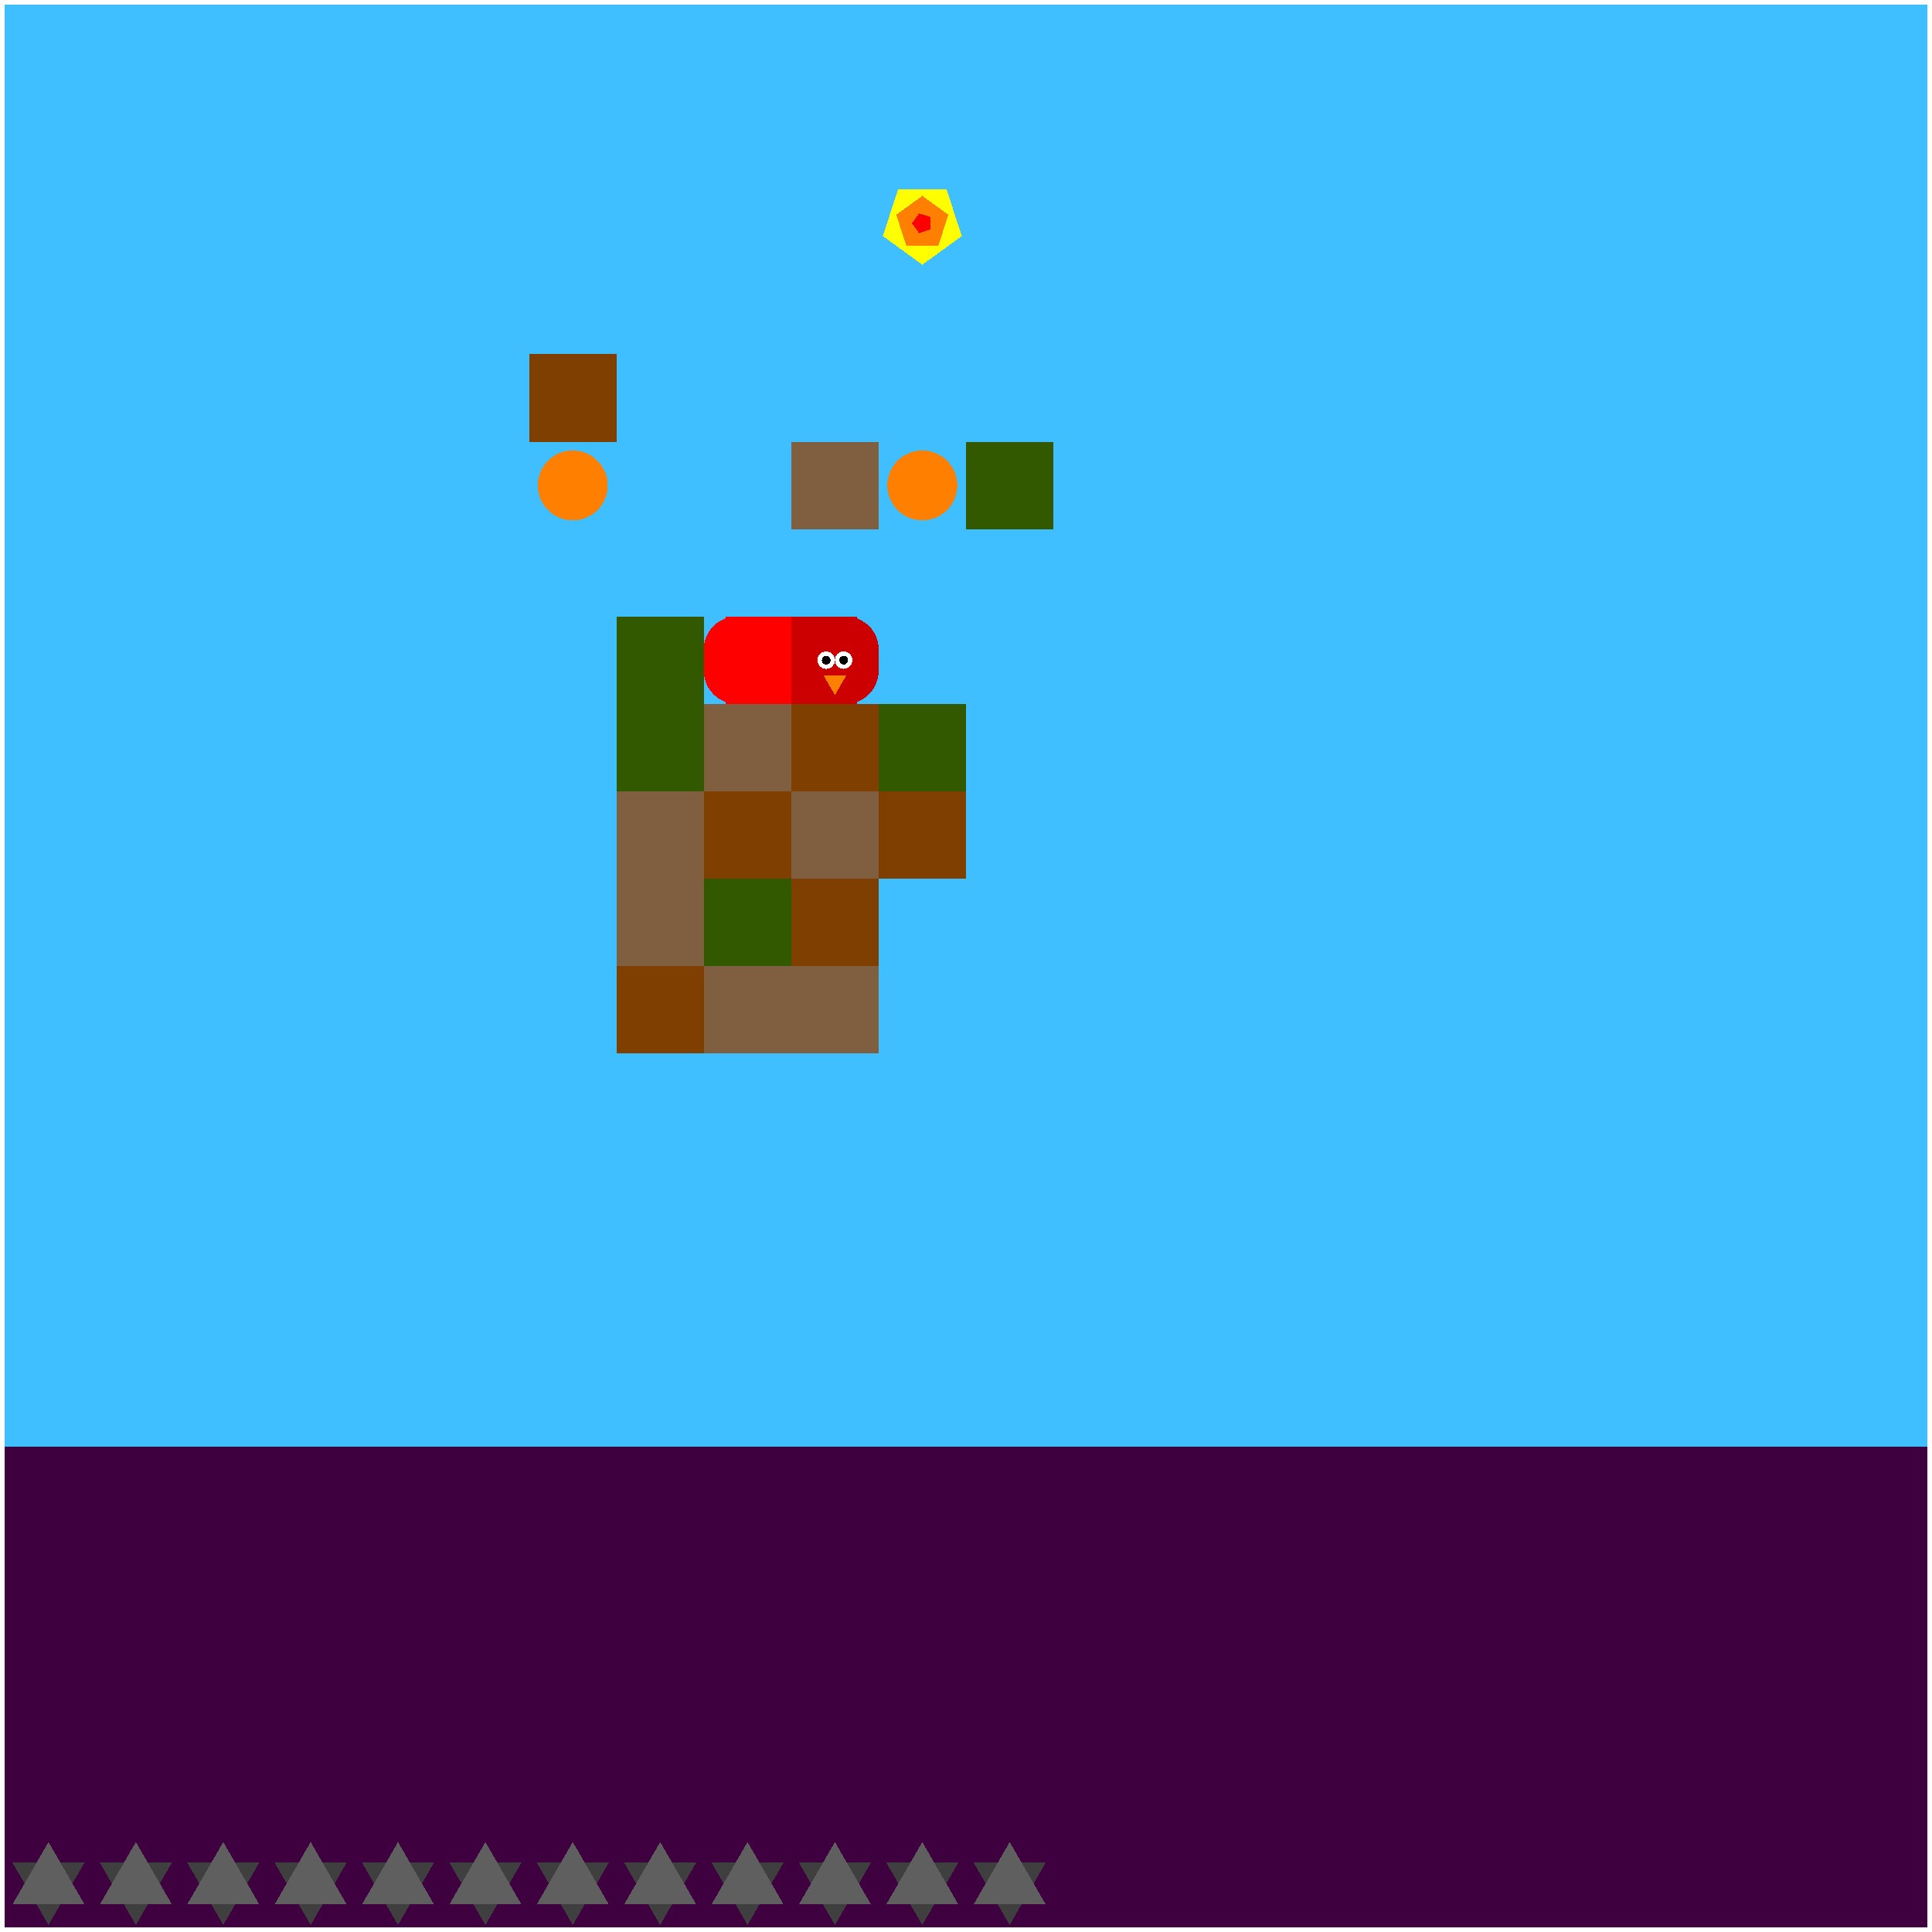
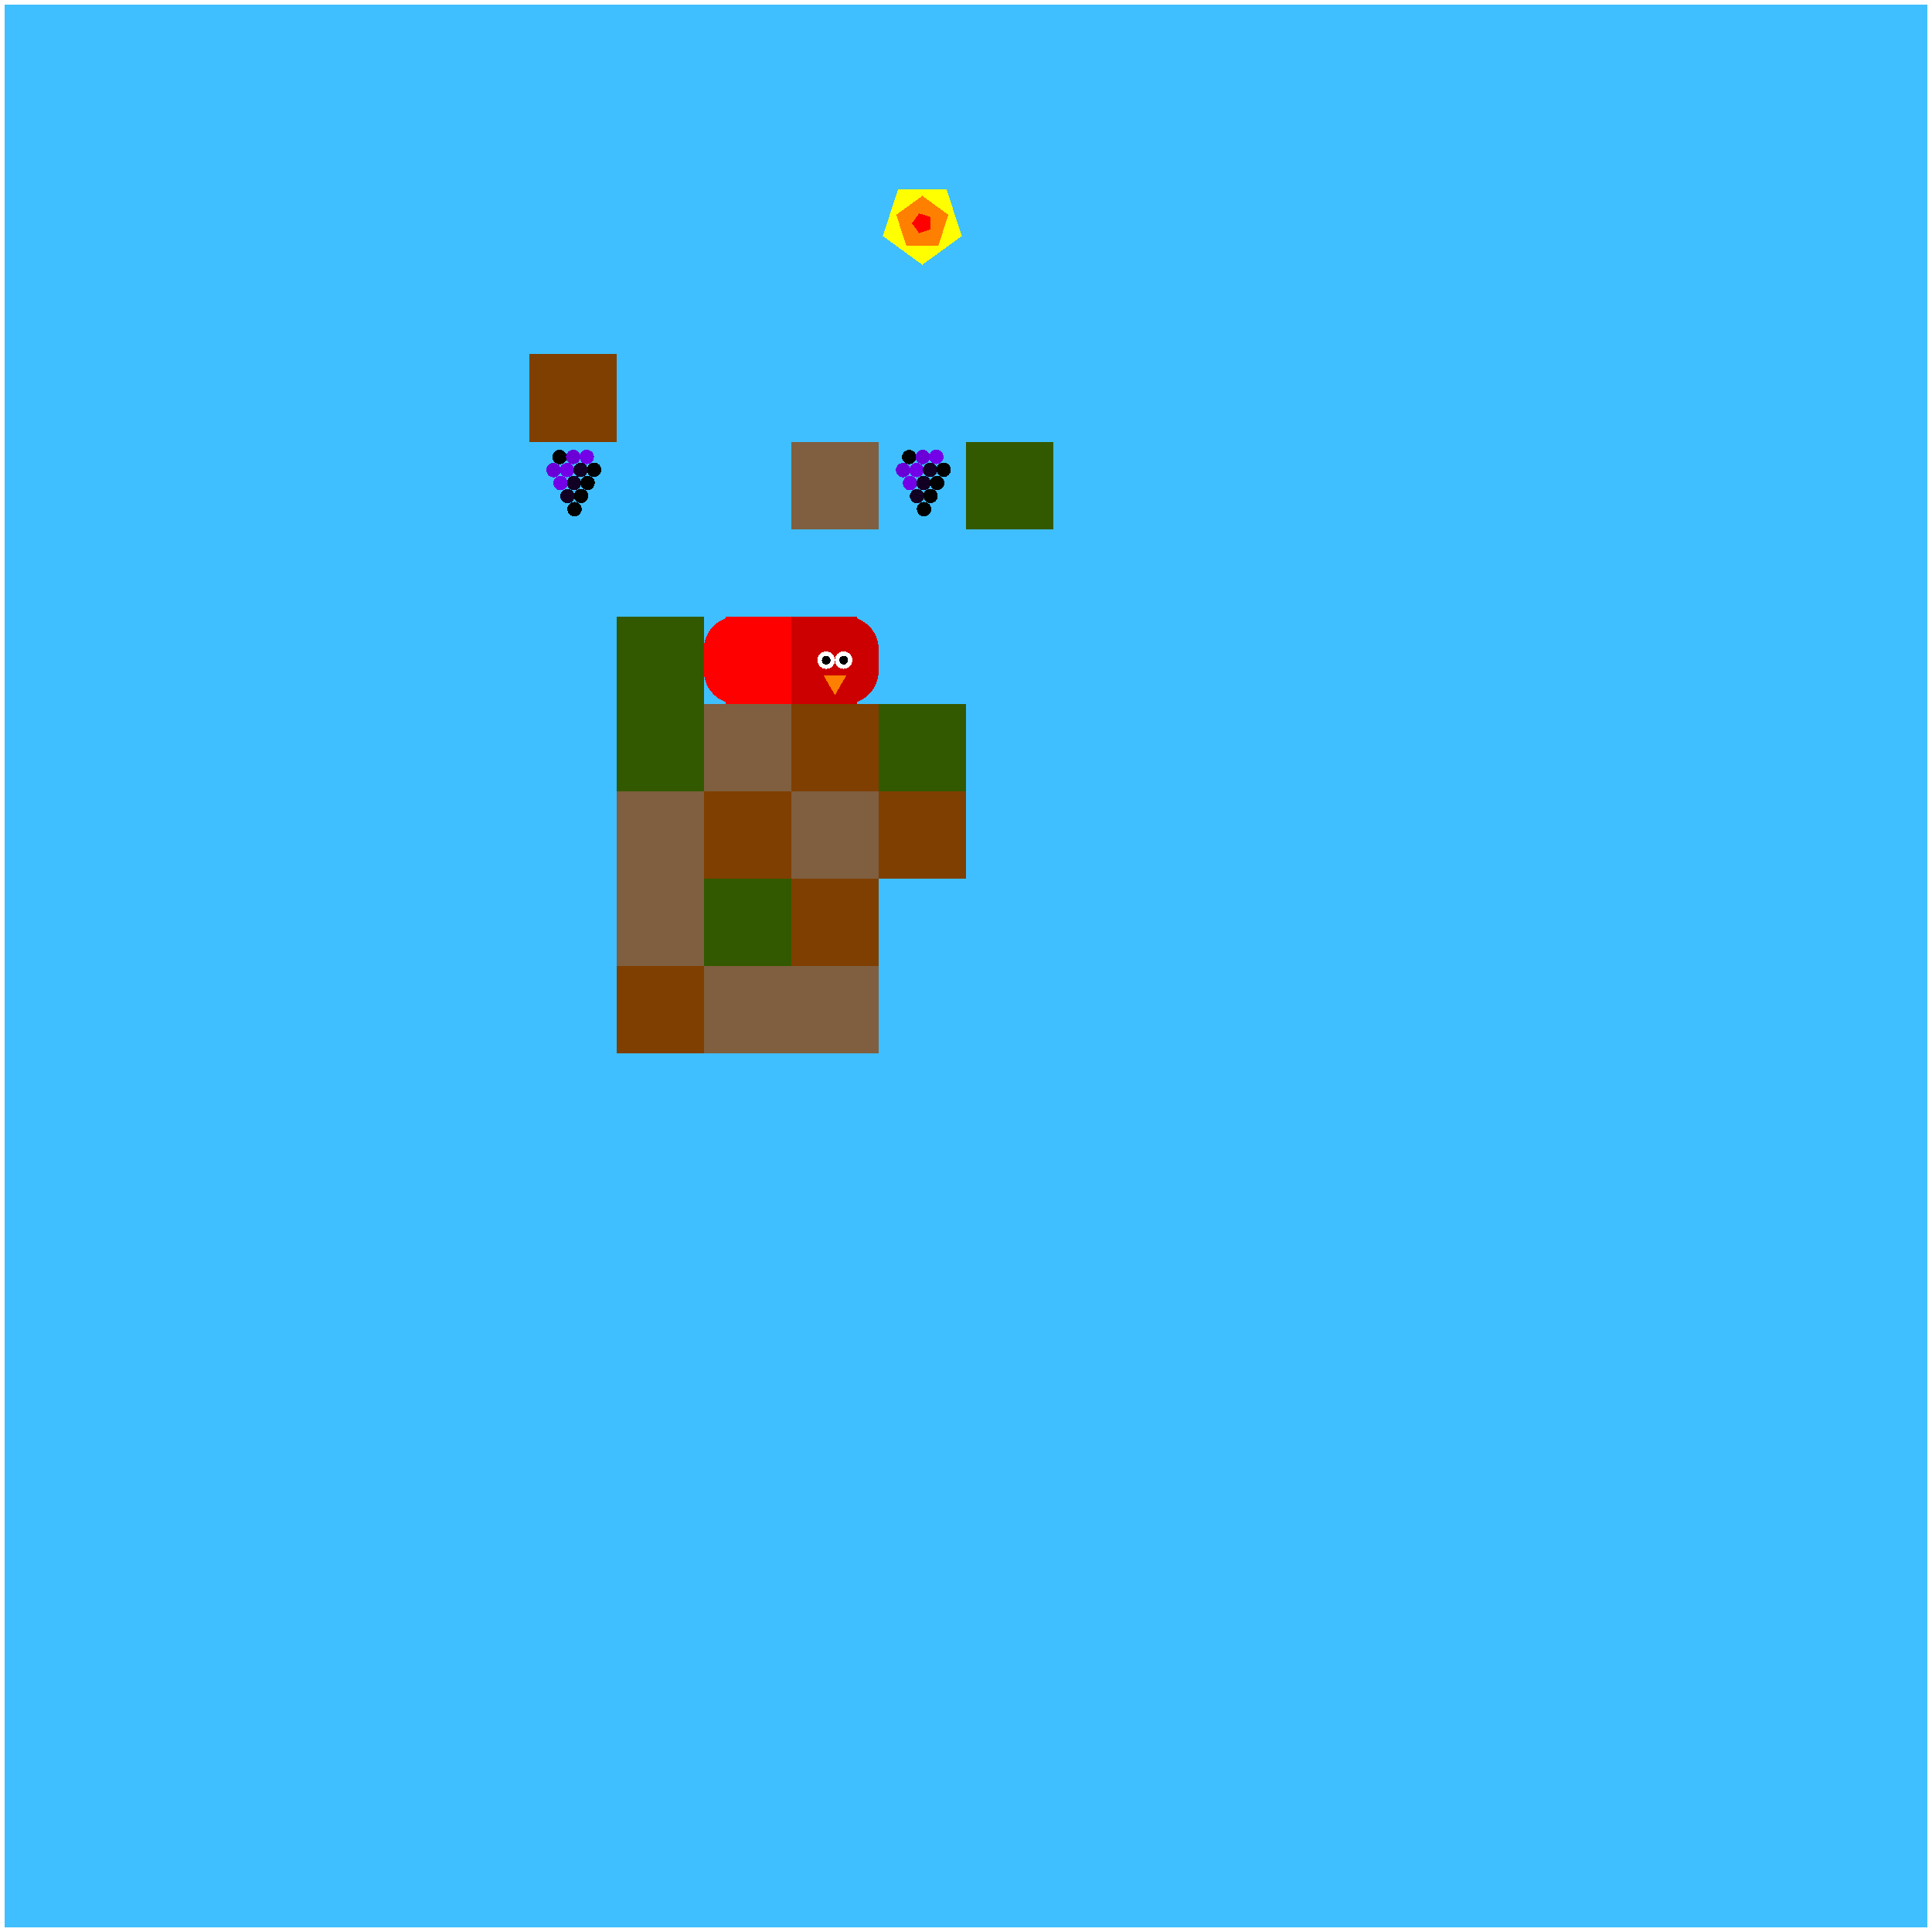
<svg xmlns="http://www.w3.org/2000/svg" version="1.1" width="403" height="403" viewBox="-1 -1 402 402" preserveAspectRatio="none" shape-rendering="crispEdges">
-   <rect x="0" y="0" width="400" height="300" style="fill:rgb(63,191,255);" />
-   <rect x="0" y="300" width="400" height="100" style="fill:rgb(63,0,63);" />
-   <polygon points="9.091,399.545 16.57,386.591 1.612,386.591 9.091,399.545 " style="fill:rgb(63,63,63)" />
-   <polygon points="16.57,395.227 9.091,382.273 1.612,395.227 16.57,395.227 " style="fill:rgb(95,95,95)" />
-   <polygon points="27.273,399.545 34.752,386.591 19.793,386.591 27.273,399.545 " style="fill:rgb(63,63,63)" />
-   <polygon points="34.752,395.227 27.273,382.273 19.793,395.227 34.752,395.227 " style="fill:rgb(95,95,95)" />
-   <polygon points="45.455,399.545 52.934,386.591 37.975,386.591 45.455,399.545 " style="fill:rgb(63,63,63)" />
-   <polygon points="52.934,395.227 45.455,382.273 37.975,395.227 52.934,395.227 " style="fill:rgb(95,95,95)" />
-   <polygon points="63.636,399.545 71.116,386.591 56.157,386.591 63.636,399.545 " style="fill:rgb(63,63,63)" />
-   <polygon points="71.116,395.227 63.636,382.273 56.157,395.227 71.116,395.227 " style="fill:rgb(95,95,95)" />
-   <polygon points="81.818,399.545 89.297,386.591 74.339,386.591 81.818,399.545 " style="fill:rgb(63,63,63)" />
-   <polygon points="89.297,395.227 81.818,382.273 74.339,395.227 89.297,395.227 " style="fill:rgb(95,95,95)" />
-   <polygon points="100,399.545 107.479,386.591 92.521,386.591 100,399.545 " style="fill:rgb(63,63,63)" />
-   <polygon points="107.479,395.227 100,382.273 92.521,395.227 107.479,395.227 " style="fill:rgb(95,95,95)" />
+   <rect x="0" y="0" width="400" height="400" style="fill:rgb(63,191,255);" />
+   <rect x="0" y="400" width="400" height="0" style="fill:rgb(63,0,63);" />
  <rect x="109.091" y="72.727" width="18.182" height="18.182" style="fill:rgb(127,63,0);" />
-   <polygon points="118.182,399.545 125.661,386.591 110.703,386.591 118.182,399.545 " style="fill:rgb(63,63,63)" />
-   <polygon points="125.661,395.227 118.182,382.273 110.703,395.227 125.661,395.227 " style="fill:rgb(95,95,95)" />
  <g style="fill:rgb(51,89,0);">
    <rect x="127.273" y="127.273" width="18.182" height="18.182" />
    <rect x="127.273" y="145.455" width="18.182" height="18.182" />
  </g>
  <g style="fill:rgb(127,95,63);">
    <rect x="127.273" y="163.636" width="18.182" height="18.182" />
    <rect x="127.273" y="181.818" width="18.182" height="18.182" />
  </g>
  <rect x="127.273" y="200" width="18.182" height="18.182" style="fill:rgb(127,63,0);" />
-   <polygon points="136.364,399.545 143.843,386.591 128.884,386.591 136.364,399.545 " style="fill:rgb(63,63,63)" />
-   <polygon points="143.843,395.227 136.364,382.273 128.884,395.227 143.843,395.227 " style="fill:rgb(95,95,95)" />
  <rect x="145.455" y="145.455" width="18.182" height="18.182" style="fill:rgb(127,95,63);" />
  <rect x="145.455" y="163.636" width="18.182" height="18.182" style="fill:rgb(127,63,0);" />
  <rect x="145.455" y="181.818" width="18.182" height="18.182" style="fill:rgb(51,89,0);" />
-   <rect x="145.455" y="200" width="18.182" height="18.182" style="fill:rgb(127,95,63);" />
-   <polygon points="154.545,399.545 162.025,386.591 147.066,386.591 154.545,399.545 " style="fill:rgb(63,63,63)" />
-   <polygon points="162.025,395.227 154.545,382.273 147.066,395.227 162.025,395.227 " style="fill:rgb(95,95,95)" />
-   <rect x="163.636" y="90.909" width="18.182" height="18.182" style="fill:rgb(127,95,63);" />
+   <g style="fill:rgb(127,95,63);">
+     <rect x="145.455" y="200" width="18.182" height="18.182" />
+     <rect x="163.636" y="90.909" width="18.182" height="18.182" />
+   </g>
  <rect x="163.636" y="145.455" width="18.182" height="18.182" style="fill:rgb(127,63,0);" />
  <rect x="163.636" y="163.636" width="18.182" height="18.182" style="fill:rgb(127,95,63);" />
  <rect x="163.636" y="181.818" width="18.182" height="18.182" style="fill:rgb(127,63,0);" />
  <rect x="163.636" y="200" width="18.182" height="18.182" style="fill:rgb(127,95,63);" />
-   <polygon points="172.727,399.545 180.207,386.591 165.248,386.591 172.727,399.545 " style="fill:rgb(63,63,63)" />
-   <polygon points="180.207,395.227 172.727,382.273 165.248,395.227 180.207,395.227 " style="fill:rgb(95,95,95)" />
-   <polygon points="190.909,54.091 199.123,48.123 195.985,38.468 185.833,38.468 182.695,48.123 190.909,54.091 " style="fill:rgb(255,255,0)" />
-   <polygon points="194.259,50.066 196.33,43.693 190.909,39.755 185.488,43.693 187.559,50.066 194.259,50.066 " style="fill:rgb(255,127,0)" />
-   <polygon points="192.656,46.724 192.656,44.185 190.242,43.401 188.75,45.455 190.242,47.508 192.656,46.724 " style="fill:rgb(255,0,0)" />
  <rect x="181.818" y="145.455" width="18.182" height="18.182" style="fill:rgb(51,89,0);" />
  <rect x="181.818" y="163.636" width="18.182" height="18.182" style="fill:rgb(127,63,0);" />
-   <polygon points="190.909,399.545 198.388,386.591 183.43,386.591 190.909,399.545 " style="fill:rgb(63,63,63)" />
-   <polygon points="198.388,395.227 190.909,382.273 183.43,395.227 198.388,395.227 " style="fill:rgb(95,95,95)" />
  <rect x="200" y="90.909" width="18.182" height="18.182" style="fill:rgb(51,89,0);" />
-   <polygon points="209.091,399.545 216.57,386.591 201.612,386.591 209.091,399.545 " style="fill:rgb(63,63,63)" />
-   <polygon points="216.57,395.227 209.091,382.273 201.612,395.227 216.57,395.227 " style="fill:rgb(95,95,95)" />
-   <polygon points="190.909,54.091 199.123,48.123 195.985,38.468 185.833,38.468 182.695,48.123 190.909,54.091 " style="fill:rgb(255,255,0)" />
-   <polygon points="194.259,50.066 196.33,43.693 190.909,39.755 185.488,43.693 187.559,50.066 194.259,50.066 " style="fill:rgb(255,127,0)" />
-   <polygon points="192.656,46.724 192.656,44.185 190.242,43.401 188.75,45.455 190.242,47.508 192.656,46.724 " style="fill:rgb(255,0,0)" />
-   <g style="fill:rgb(204,0,0);">
-     <rect x="163.636" y="134.091" width="18.182" height="4.545" />
-     <rect x="170.455" y="127.273" width="4.545" height="18.182" />
-     <rect x="163.636" y="127.273" width="13.636" height="13.636" />
-     <rect x="163.636" y="131.818" width="13.636" height="13.636" />
-   </g>
-   <circle cx="175" cy="134.091" r="6.818" style="fill:rgb(204,0,0);stroke-width:1" />
-   <circle cx="175" cy="138.636" r="6.818" style="fill:rgb(204,0,0);stroke-width:1" />
-   <circle cx="174.545" cy="136.364" r="1.818" style="fill:rgb(255,255,255);stroke-width:1" />
-   <circle cx="174.545" cy="136.364" r="0.909" style="fill:rgb(0,0,0);stroke-width:1" />
-   <circle cx="170.909" cy="136.364" r="1.818" style="fill:rgb(255,255,255);stroke-width:1" />
-   <circle cx="170.909" cy="136.364" r="0.909" style="fill:rgb(0,0,0);stroke-width:1" />
-   <polygon points="170.365,139.545 172.727,143.636 175.089,139.545 170.365,139.545 " style="fill:rgb(255,127,0)" />
  <g style="fill:rgb(255,0,0);">
    <rect x="145.455" y="134.091" width="18.182" height="4.545" />
    <rect x="152.273" y="127.273" width="4.545" height="18.182" />
  </g>
  <circle cx="152.273" cy="134.091" r="6.818" style="fill:rgb(255,0,0);stroke-width:1" />
  <circle cx="152.273" cy="138.636" r="6.818" style="fill:rgb(255,0,0);stroke-width:1" />
  <g style="fill:rgb(255,0,0);">
    <rect x="150" y="127.273" width="13.636" height="13.636" />
    <rect x="150" y="131.818" width="13.636" height="13.636" />
  </g>
-   <circle cx="118.182" cy="100" r="7.273" style="fill:rgb(255,127,0);stroke-width:1" />
-   <circle cx="190.909" cy="100" r="7.273" style="fill:rgb(255,127,0);stroke-width:1" />
+   <g style="fill:rgb(204,0,0);">
+     <rect x="163.636" y="134.091" width="18.182" height="4.545" />
+     <rect x="170.455" y="127.273" width="4.545" height="18.182" />
+     <rect x="163.636" y="127.273" width="13.636" height="13.636" />
+     <rect x="163.636" y="131.818" width="13.636" height="13.636" />
+   </g>
+   <circle cx="175" cy="134.091" r="6.818" style="fill:rgb(204,0,0);stroke-width:1" />
+   <circle cx="175" cy="138.636" r="6.818" style="fill:rgb(204,0,0);stroke-width:1" />
+   <circle cx="174.545" cy="136.364" r="1.818" style="fill:rgb(255,255,255);stroke-width:1" />
+   <circle cx="170.909" cy="136.364" r="1.818" style="fill:rgb(255,255,255);stroke-width:1" />
+   <circle cx="174.545" cy="136.364" r="0.909" style="fill:rgb(0,0,0);stroke-width:1" />
+   <circle cx="170.909" cy="136.364" r="0.909" style="fill:rgb(0,0,0);stroke-width:1" />
+   <polygon points="170.365,139.545 172.727,143.636 175.089,139.545 170.365,139.545 " style="fill:rgb(255,127,0)" />
+   <polygon points="190.909,54.091 199.123,48.123 195.985,38.468 185.833,38.468 182.695,48.123 190.909,54.091 " style="fill:rgb(255,255,0)" />
+   <polygon points="194.259,50.066 196.33,43.693 190.909,39.755 185.488,43.693 187.559,50.066 194.259,50.066 " style="fill:rgb(255,127,0)" />
+   <polygon points="192.656,46.724 192.656,44.185 190.242,43.401 188.75,45.455 190.242,47.508 192.656,46.724 " style="fill:rgb(255,0,0)" />
+   <circle cx="115.455" cy="94.091" r="1.5" style="fill:rgb(0,0,0);stroke-width:1" />
+   <circle cx="118.273" cy="94.086" r="1.5" style="fill:rgb(107,0,214);stroke-width:1" />
+   <circle cx="121.09" cy="94.073" r="1.5" style="fill:rgb(115,0,231);stroke-width:1" />
+   <circle cx="114.182" cy="96.814" r="1.5" style="fill:rgb(107,0,214);stroke-width:1" />
+   <circle cx="116.999" cy="96.8" r="1.5" style="fill:rgb(115,0,231);stroke-width:1" />
+   <circle cx="119.814" cy="96.778" r="1.5" style="fill:rgb(17,0,35);stroke-width:1" />
+   <circle cx="122.627" cy="96.746" r="1.5" style="fill:rgb(-96,0,-192);stroke-width:1" />
+   <circle cx="115.635" cy="99.527" r="1.5" style="fill:rgb(115,0,231);stroke-width:1" />
+   <circle cx="118.45" cy="99.505" r="1.5" style="fill:rgb(17,0,35);stroke-width:1" />
+   <circle cx="121.263" cy="99.474" r="1.5" style="fill:rgb(-96,0,-192);stroke-width:1" />
+   <circle cx="117.087" cy="102.232" r="1.5" style="fill:rgb(17,0,35);stroke-width:1" />
+   <circle cx="119.899" cy="102.201" r="1.5" style="fill:rgb(-96,0,-192);stroke-width:1" />
+   <circle cx="118.536" cy="104.928" r="1.5" style="fill:rgb(-96,0,-192);stroke-width:1" />
+   <circle cx="188.182" cy="94.091" r="1.5" style="fill:rgb(0,0,0);stroke-width:1" />
+   <circle cx="191" cy="94.086" r="1.5" style="fill:rgb(107,0,214);stroke-width:1" />
+   <circle cx="193.817" cy="94.073" r="1.5" style="fill:rgb(115,0,231);stroke-width:1" />
+   <circle cx="186.909" cy="96.814" r="1.5" style="fill:rgb(107,0,214);stroke-width:1" />
+   <circle cx="189.726" cy="96.8" r="1.5" style="fill:rgb(115,0,231);stroke-width:1" />
+   <circle cx="192.541" cy="96.778" r="1.5" style="fill:rgb(17,0,35);stroke-width:1" />
+   <circle cx="195.354" cy="96.746" r="1.5" style="fill:rgb(-96,0,-192);stroke-width:1" />
+   <circle cx="188.362" cy="99.527" r="1.5" style="fill:rgb(115,0,231);stroke-width:1" />
+   <circle cx="191.178" cy="99.505" r="1.5" style="fill:rgb(17,0,35);stroke-width:1" />
+   <circle cx="193.99" cy="99.474" r="1.5" style="fill:rgb(-96,0,-192);stroke-width:1" />
+   <circle cx="189.814" cy="102.232" r="1.5" style="fill:rgb(17,0,35);stroke-width:1" />
+   <circle cx="192.627" cy="102.201" r="1.5" style="fill:rgb(-96,0,-192);stroke-width:1" />
+   <circle cx="191.263" cy="104.928" r="1.5" style="fill:rgb(-96,0,-192);stroke-width:1" />
</svg>
